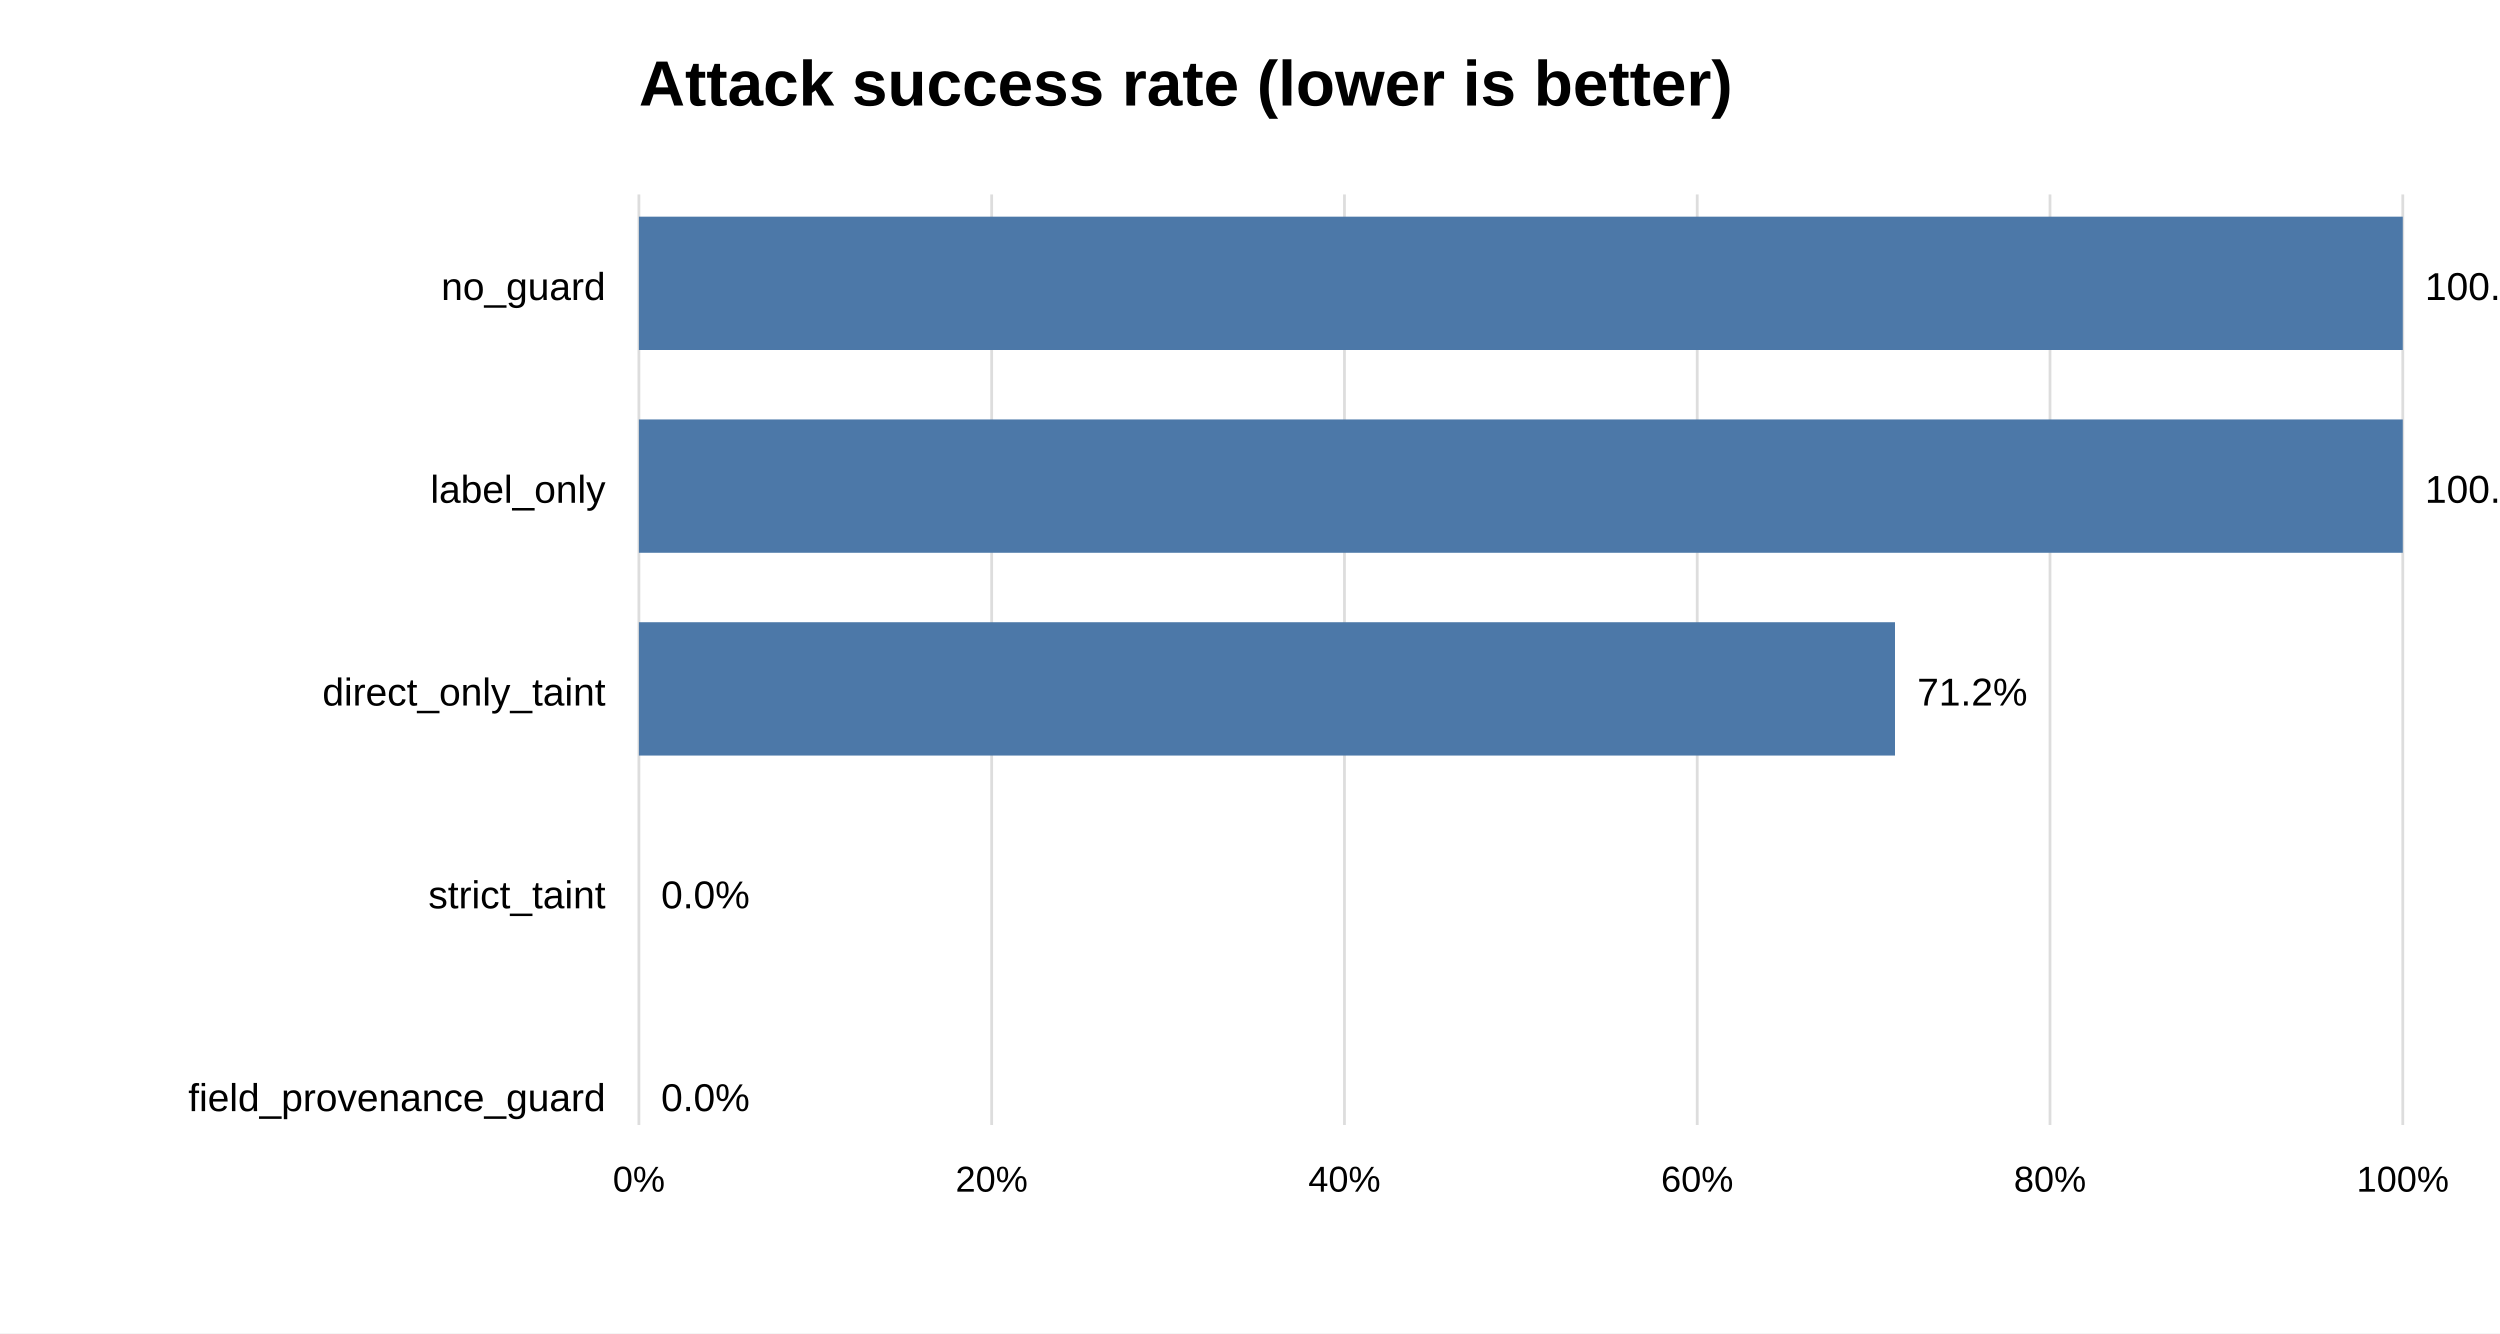
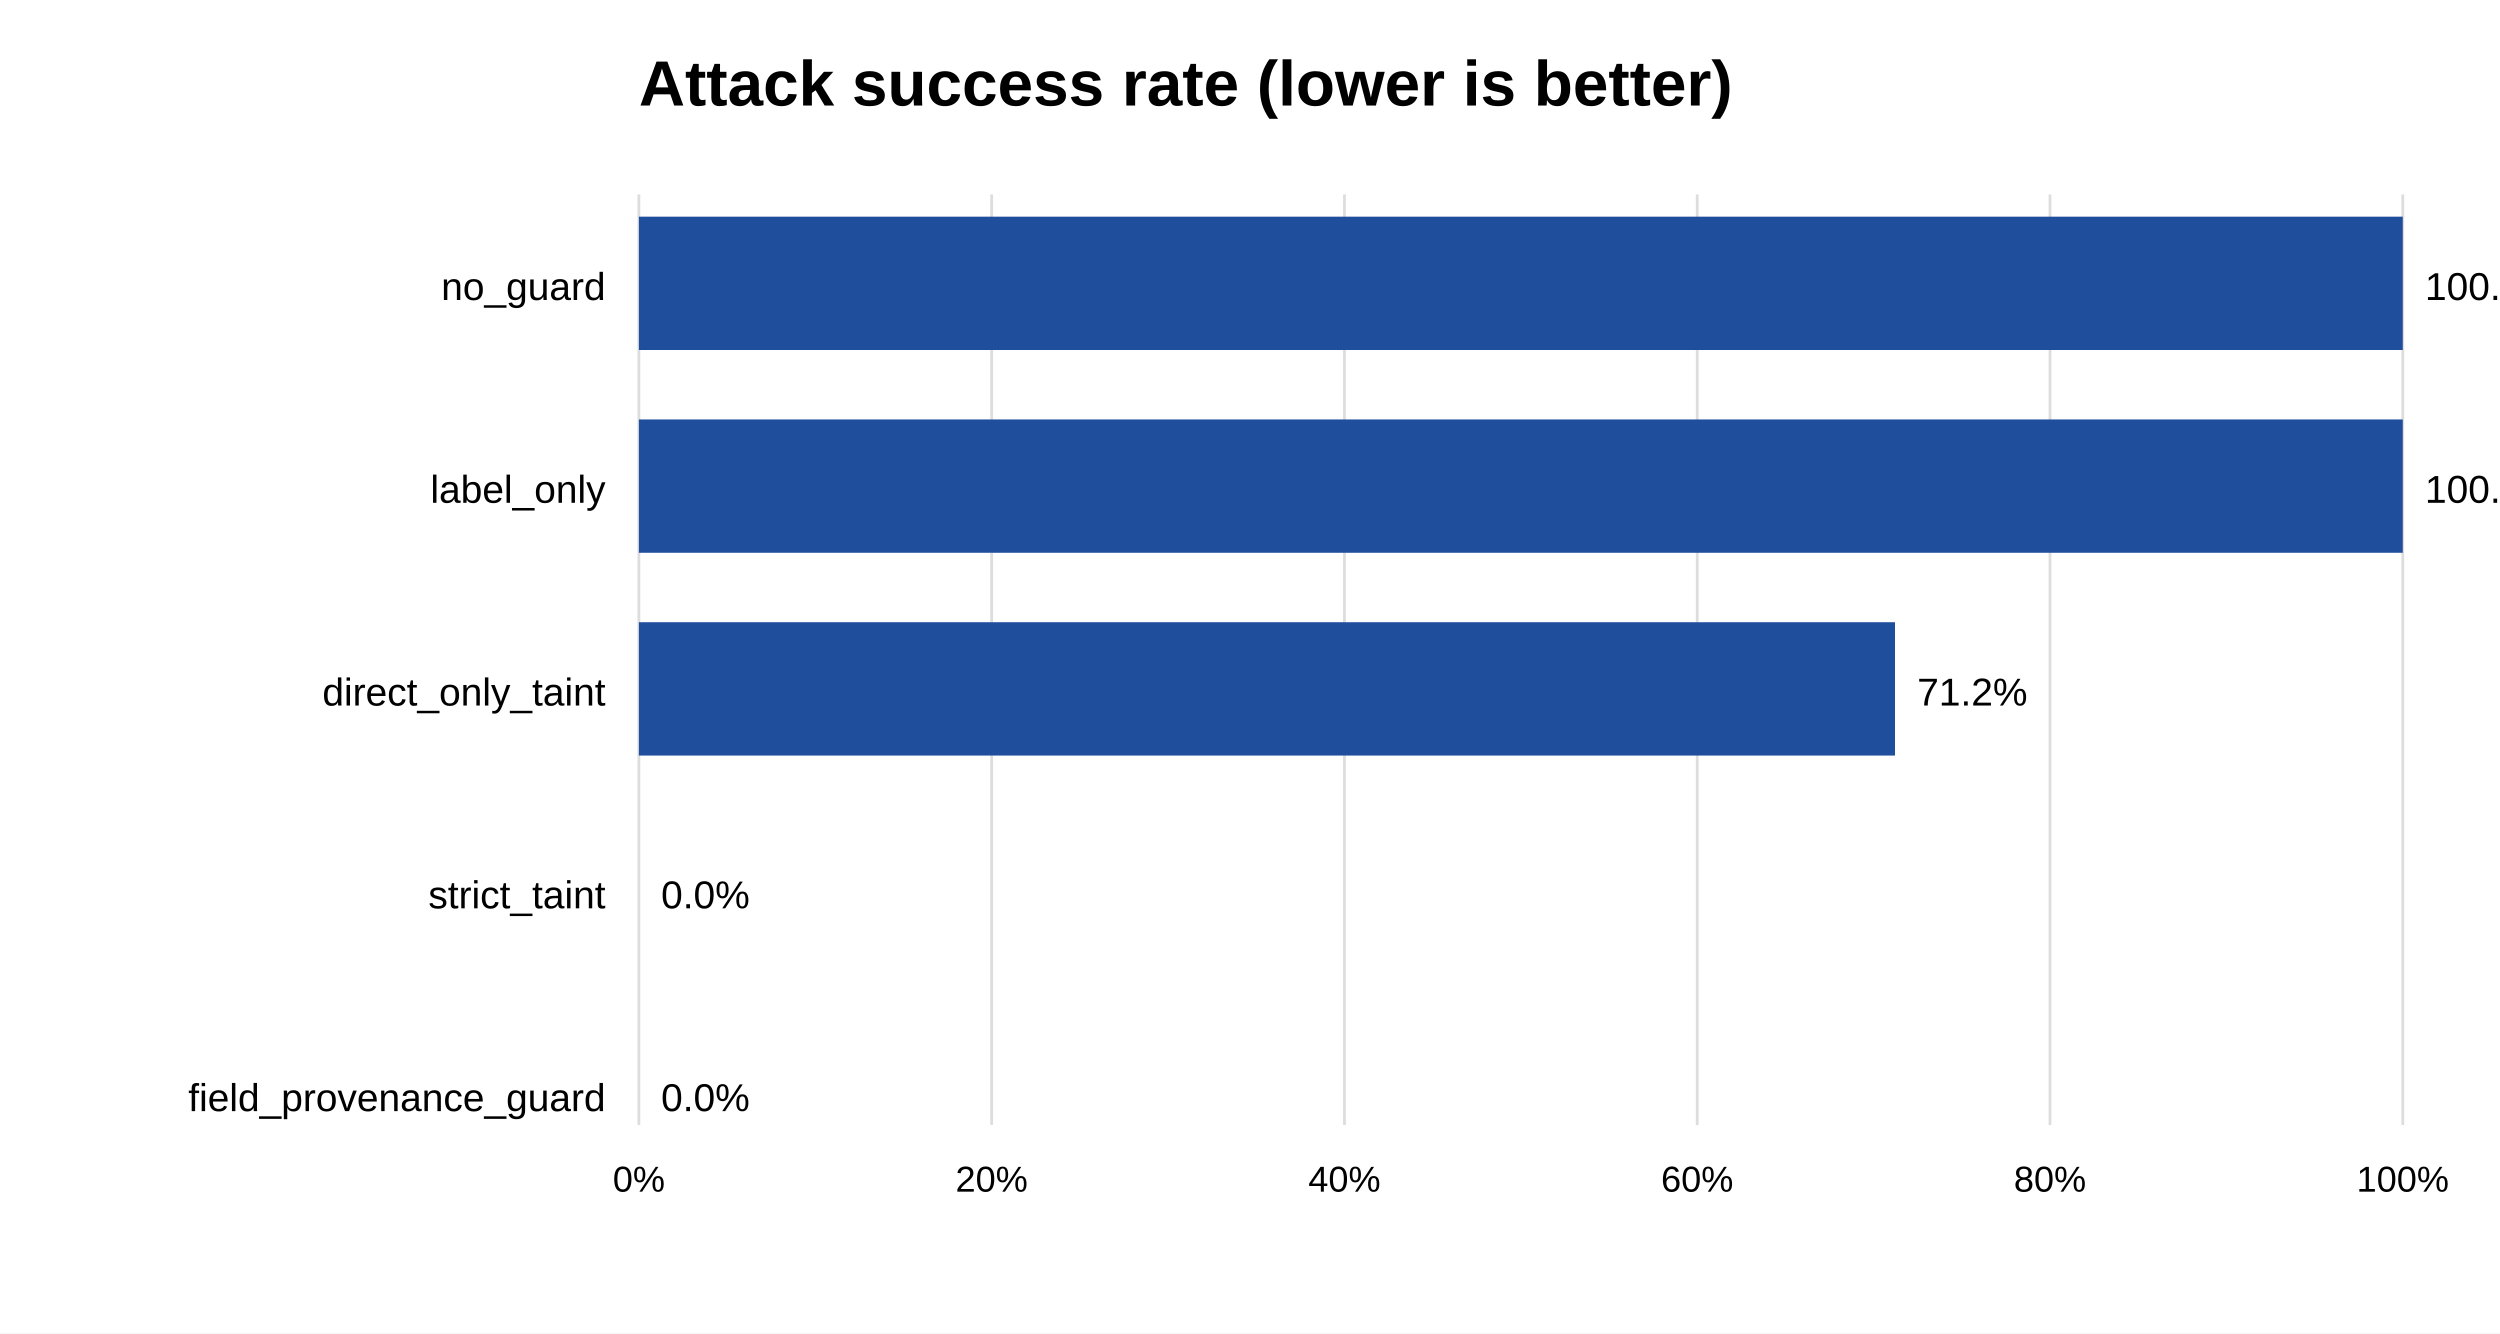
<svg xmlns="http://www.w3.org/2000/svg" width="900" height="480" viewBox="0 0 900 480">
  <rect width="100%" height="100%" fill="white" />
  <text x="230" y="38" font-size="23" font-family="Arial" font-weight="bold">Attack success rate (lower is better)</text>
  <line x1="230.0" y1="70" x2="230.0" y2="405" stroke="#dddddd" />
  <text x="230.0" y="429" text-anchor="middle" font-size="13" font-family="Arial">0%</text>
  <line x1="357.0" y1="70" x2="357.0" y2="405" stroke="#dddddd" />
  <text x="357.0" y="429" text-anchor="middle" font-size="13" font-family="Arial">20%</text>
  <line x1="484.0" y1="70" x2="484.0" y2="405" stroke="#dddddd" />
  <text x="484.0" y="429" text-anchor="middle" font-size="13" font-family="Arial">40%</text>
  <line x1="611.0" y1="70" x2="611.0" y2="405" stroke="#dddddd" />
  <text x="611.0" y="429" text-anchor="middle" font-size="13" font-family="Arial">60%</text>
  <line x1="738.0" y1="70" x2="738.0" y2="405" stroke="#dddddd" />
  <text x="738.0" y="429" text-anchor="middle" font-size="13" font-family="Arial">80%</text>
  <line x1="865.0" y1="70" x2="865.0" y2="405" stroke="#dddddd" />
  <text x="865.0" y="429" text-anchor="middle" font-size="13" font-family="Arial">100%</text>
  <text x="218" y="108" text-anchor="end" font-size="14" font-family="Arial">no_guard</text>
-   <rect x="230" y="78" width="635.0" height="48" fill="#4c78a8" />
+   <rect x="230" y="78" width="635.0" height="48" fill="#1F4E9C" />
  <text x="873.0" y="108" font-size="14" font-family="Arial">100.0%</text>
  <text x="218" y="181" text-anchor="end" font-size="14" font-family="Arial">label_only</text>
-   <rect x="230" y="151" width="635.0" height="48" fill="#4c78a8" />
+   <rect x="230" y="151" width="635.0" height="48" fill="#1F4E9C" />
  <text x="873.0" y="181" font-size="14" font-family="Arial">100.0%</text>
  <text x="218" y="254" text-anchor="end" font-size="14" font-family="Arial">direct_only_taint</text>
-   <rect x="230" y="224" width="452.2" height="48" fill="#4c78a8" />
+   <rect x="230" y="224" width="452.2" height="48" fill="#1F4E9C" />
  <text x="690.2" y="254" font-size="14" font-family="Arial">71.2%</text>
  <text x="218" y="327" text-anchor="end" font-size="14" font-family="Arial">strict_taint</text>
-   <rect x="230" y="297" width="0.0" height="48" fill="#4c78a8" />
+   <rect x="230" y="297" width="0.0" height="48" fill="#1F4E9C" />
  <text x="238.0" y="327" font-size="14" font-family="Arial">0.0%</text>
  <text x="218" y="400" text-anchor="end" font-size="14" font-family="Arial">field_provenance_guard</text>
-   <rect x="230" y="370" width="0.0" height="48" fill="#4c78a8" />
+   <rect x="230" y="370" width="0.0" height="48" fill="#1F4E9C" />
  <text x="238.0" y="400" font-size="14" font-family="Arial">0.0%</text>
</svg>
